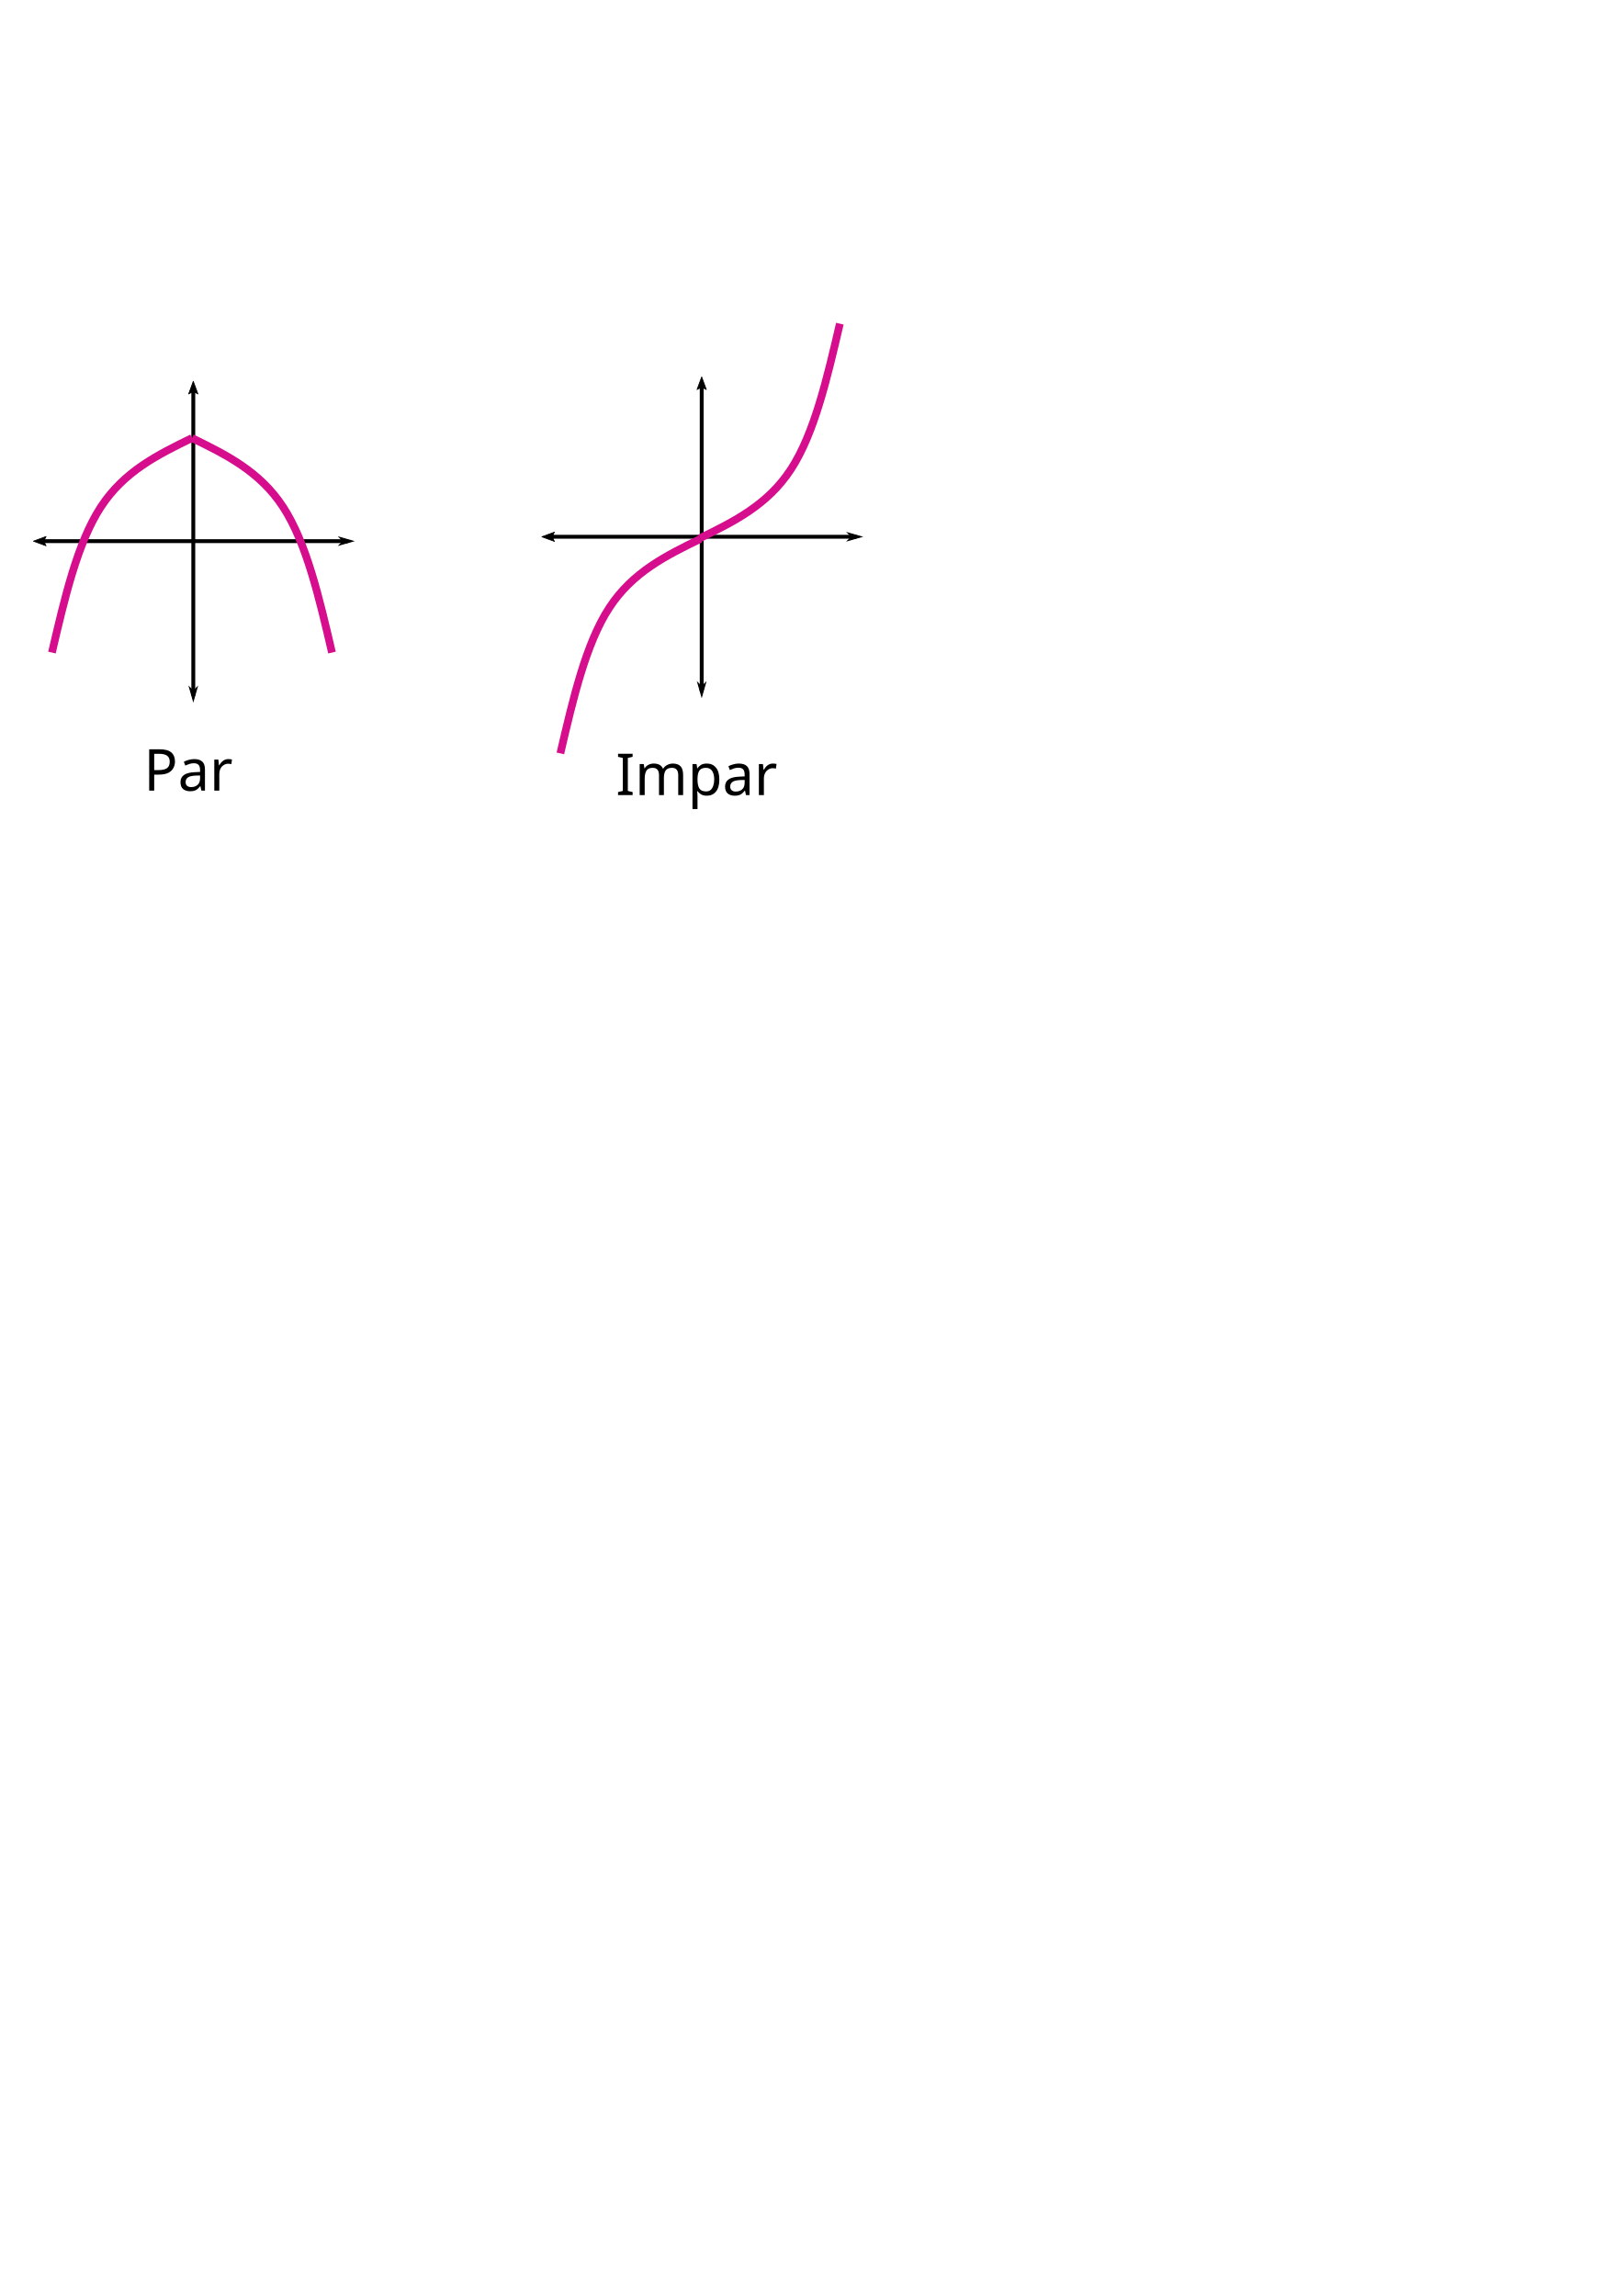
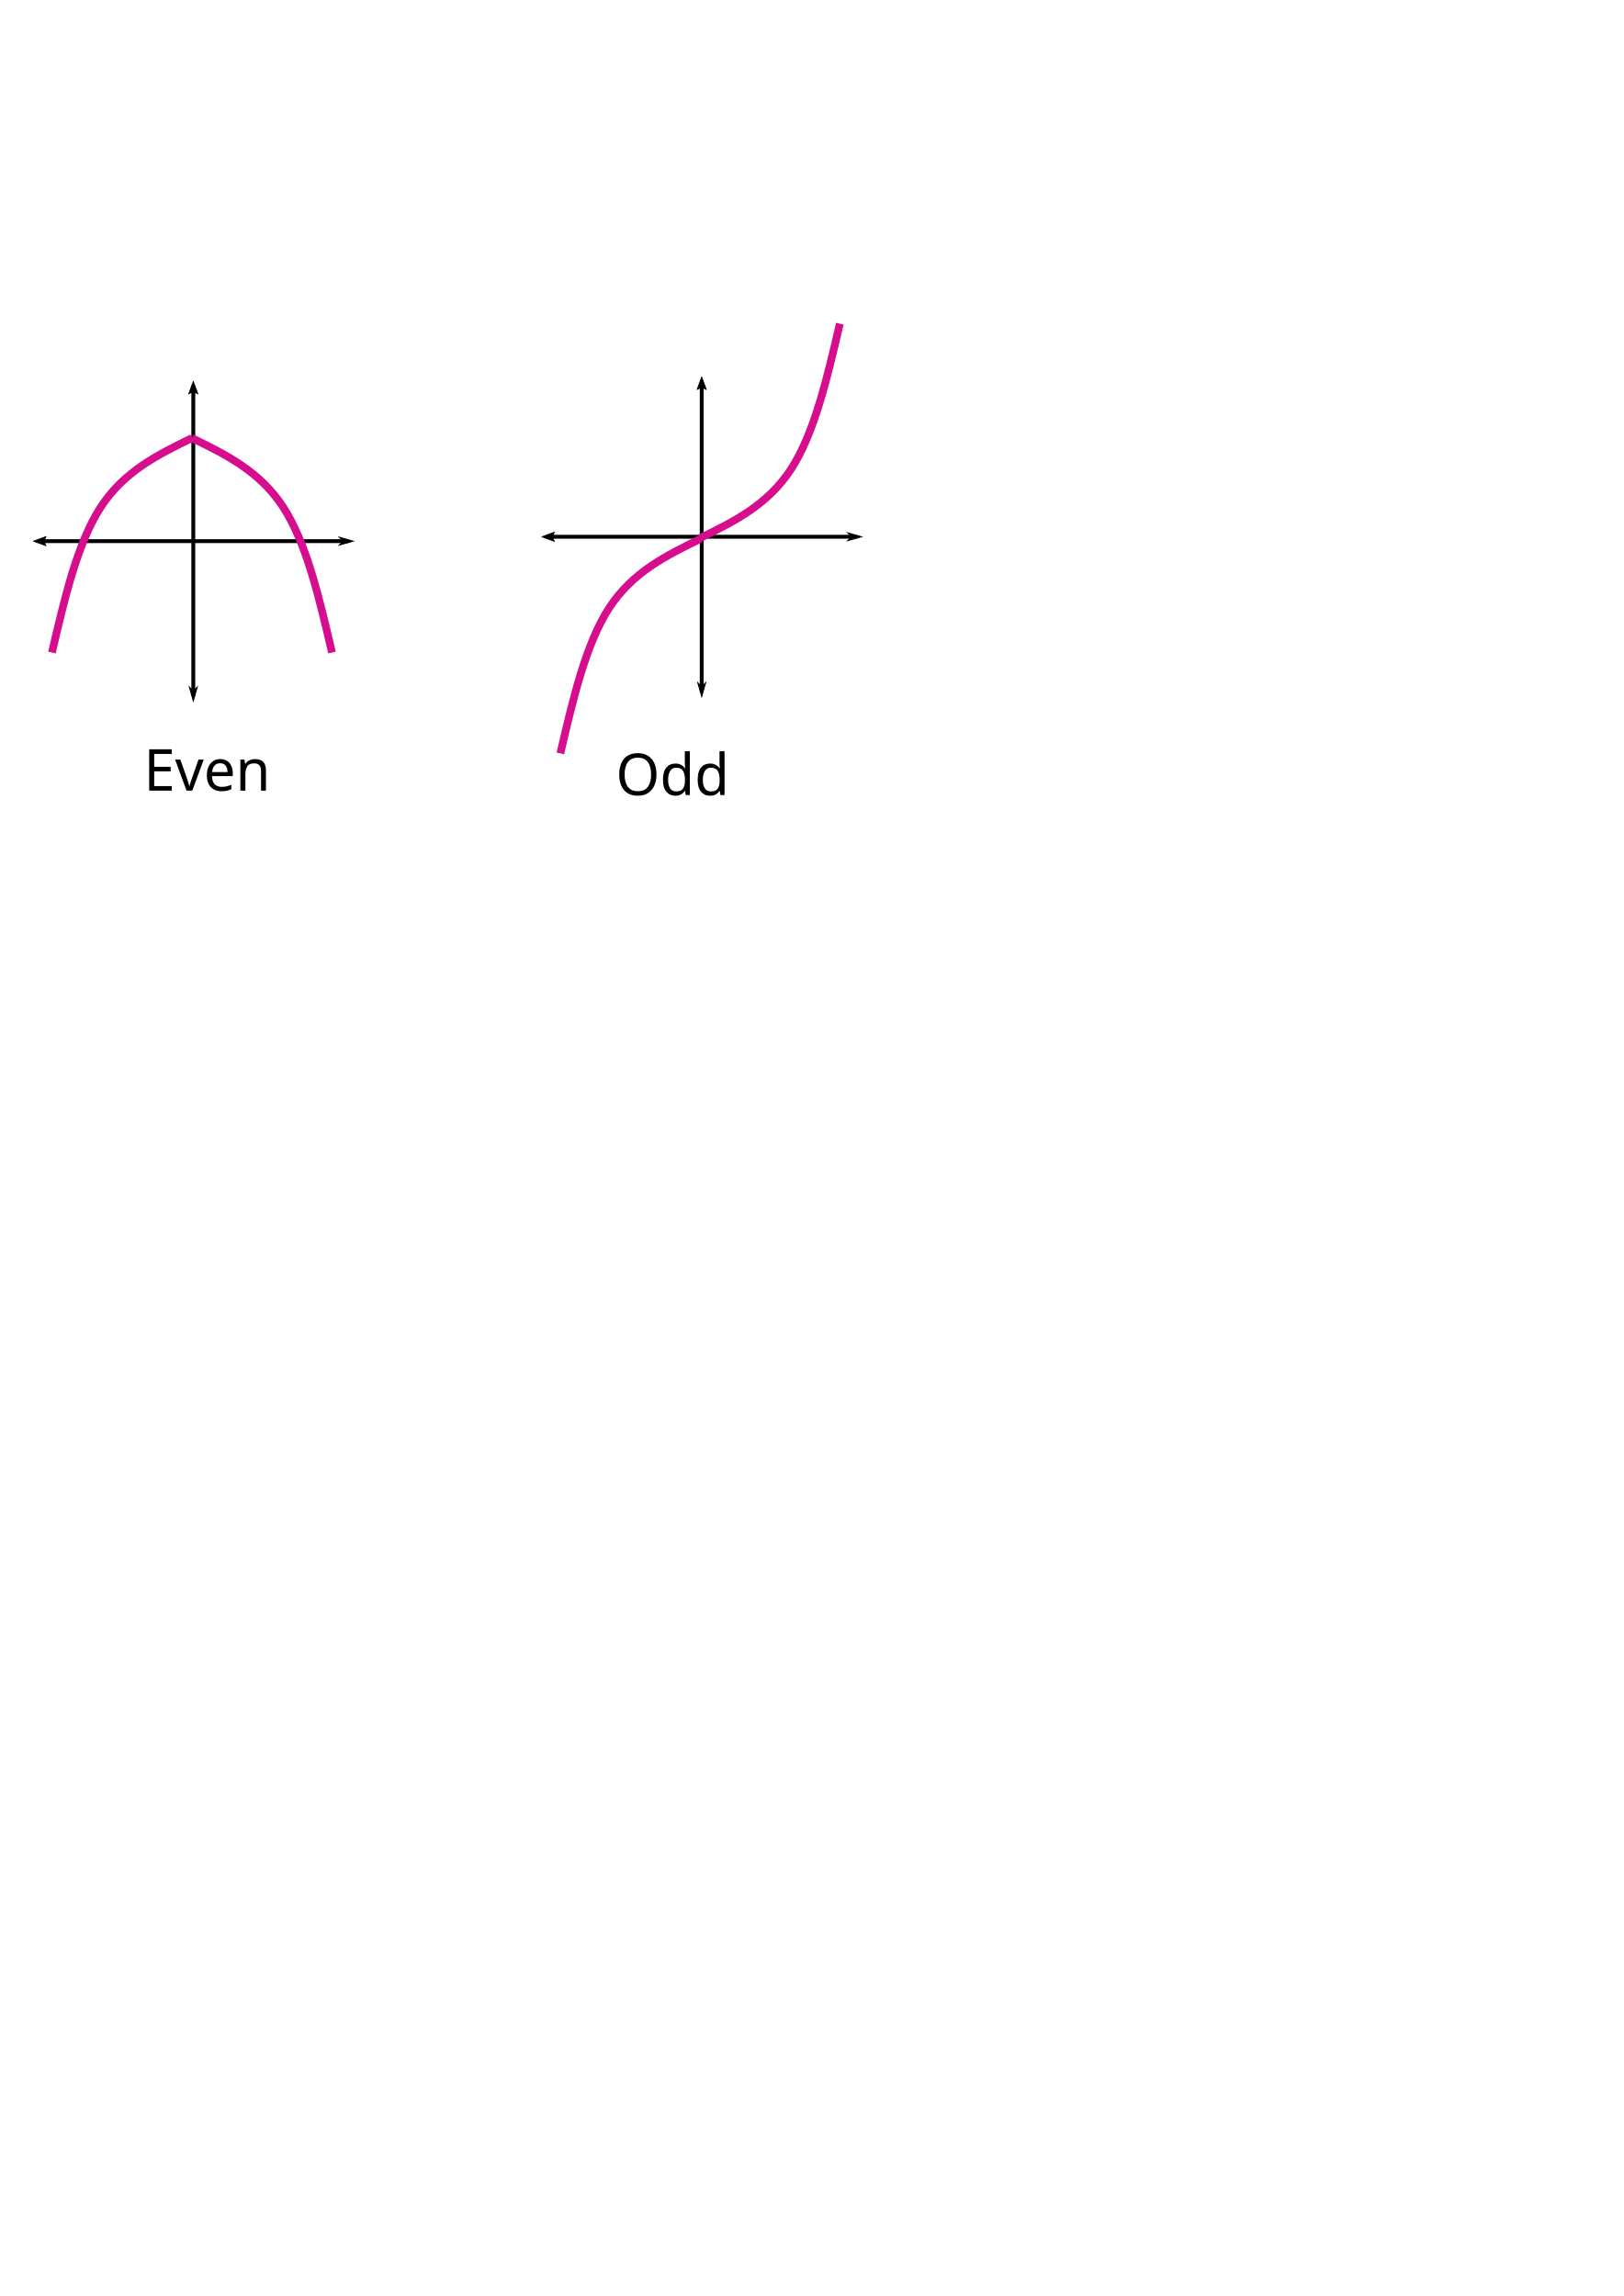
<svg xmlns="http://www.w3.org/2000/svg" width="210mm" height="297mm" viewBox="0 0 210 297" version="1.1" id="svg5">
  <defs id="defs2">
    <marker style="overflow:visible" id="Arrow2Sstart" refX="0.0" refY="0.0" orient="auto">
      <path transform="scale(0.3) translate(-2.3,0)" d="M 8.719,4.034 L -2.207,0.016 L 8.719,-4.002 C 6.973,-1.63 6.983,1.616 8.719,4.034 z " style="stroke:context-stroke;fill-rule:evenodd;fill:context-stroke;stroke-width:0.625;stroke-linejoin:round" id="path1184" />
    </marker>
    <marker style="overflow:visible;" id="Arrow1Send" refX="0.0" refY="0.0" orient="auto">
      <path transform="scale(0.2) rotate(180) translate(6,0)" style="fill-rule:evenodd;fill:context-stroke;stroke:context-stroke;stroke-width:1.0pt;" d="M 0.0,0.0 L 5.0,-5.0 L -12.5,0.0 L 5.0,5.0 L 0.0,0.0 z " id="path1169" />
    </marker>
    <marker style="overflow:visible;" id="Arrow1Mend" refX="0.0" refY="0.0" orient="auto">
      <path transform="scale(0.4) rotate(180) translate(10,0)" style="fill-rule:evenodd;fill:context-stroke;stroke:context-stroke;stroke-width:1.0pt;" d="M 0.0,0.0 L 5.0,-5.0 L -12.5,0.0 L 5.0,5.0 L 0.0,0.0 z " id="path1163" />
    </marker>
    <marker style="overflow:visible" id="Arrow1Mstart" refX="0.0" refY="0.0" orient="auto">
      <path transform="scale(0.4) translate(10,0)" style="fill-rule:evenodd;fill:context-stroke;stroke:context-stroke;stroke-width:1.0pt" d="M 0.0,0.0 L 5.0,-5.0 L -12.5,0.0 L 5.0,5.0 L 0.0,0.0 z " id="path1160" />
    </marker>
    <marker style="overflow:visible" id="Arrow2Sstart-8" refX="0" refY="0" orient="auto">
      <path transform="matrix(0.3,0,0,0.3,-0.69,0)" d="M 8.719,4.034 -2.207,0.016 8.719,-4.002 c -1.745,2.372 -1.735,5.617 -6e-7,8.035 z" style="fill:context-stroke;fill-rule:evenodd;stroke:context-stroke;stroke-width:0.625;stroke-linejoin:round" id="path1184-5" />
    </marker>
    <marker style="overflow:visible" id="Arrow1Send-4" refX="0" refY="0" orient="auto">
      <path transform="matrix(-0.2,0,0,-0.2,-1.2,0)" style="fill:context-stroke;fill-rule:evenodd;stroke:context-stroke;stroke-width:1pt" d="M 0,0 5,-5 -12.5,0 5,5 Z" id="path1169-8" />
    </marker>
    <marker style="overflow:visible" id="marker1458" refX="0" refY="0" orient="auto">
      <path transform="matrix(0.3,0,0,0.3,-0.69,0)" d="M 8.719,4.034 -2.207,0.016 8.719,-4.002 c -1.745,2.372 -1.735,5.617 -6e-7,8.035 z" style="fill:context-stroke;fill-rule:evenodd;stroke:context-stroke;stroke-width:0.625;stroke-linejoin:round" id="path1456" />
    </marker>
    <marker style="overflow:visible" id="marker1462" refX="0" refY="0" orient="auto">
      <path transform="matrix(-0.2,0,0,-0.2,-1.2,0)" style="fill:context-stroke;fill-rule:evenodd;stroke:context-stroke;stroke-width:1pt" d="M 0,0 5,-5 -12.5,0 5,5 Z" id="path1460" />
    </marker>
    <marker style="overflow:visible" id="Arrow2Sstart-8-6" refX="0" refY="0" orient="auto">
      <path transform="matrix(0.3,0,0,0.3,-0.69,0)" d="M 8.719,4.034 -2.207,0.016 8.719,-4.002 c -1.745,2.372 -1.735,5.617 -6e-7,8.035 z" style="fill:context-stroke;fill-rule:evenodd;stroke:context-stroke;stroke-width:0.625;stroke-linejoin:round" id="path1184-5-8" />
    </marker>
    <marker style="overflow:visible" id="Arrow1Send-4-5" refX="0" refY="0" orient="auto">
      <path transform="matrix(-0.2,0,0,-0.2,-1.2,0)" style="fill:context-stroke;fill-rule:evenodd;stroke:context-stroke;stroke-width:1pt" d="M 0,0 5,-5 -12.5,0 5,5 Z" id="path1169-8-0" />
    </marker>
    <marker style="overflow:visible" id="marker1545" refX="0" refY="0" orient="auto">
      <path transform="matrix(0.3,0,0,0.3,-0.69,0)" d="M 8.719,4.034 -2.207,0.016 8.719,-4.002 c -1.745,2.372 -1.735,5.617 -6e-7,8.035 z" style="fill:context-stroke;fill-rule:evenodd;stroke:context-stroke;stroke-width:0.625;stroke-linejoin:round" id="path1543" />
    </marker>
    <marker style="overflow:visible" id="marker1549" refX="0" refY="0" orient="auto">
      <path transform="matrix(-0.2,0,0,-0.2,-1.2,0)" style="fill:context-stroke;fill-rule:evenodd;stroke:context-stroke;stroke-width:1pt" d="M 0,0 5,-5 -12.5,0 5,5 Z" id="path1547" />
    </marker>
    <marker style="overflow:visible" id="Arrow2Sstart-8-6-2" refX="0" refY="0" orient="auto">
      <path transform="matrix(0.3,0,0,0.3,-0.69,0)" d="M 8.719,4.034 -2.207,0.016 8.719,-4.002 c -1.745,2.372 -1.735,5.617 -6e-7,8.035 z" style="fill:context-stroke;fill-rule:evenodd;stroke:context-stroke;stroke-width:0.625;stroke-linejoin:round" id="path1184-5-8-2" />
    </marker>
    <marker style="overflow:visible" id="Arrow1Send-4-5-2" refX="0" refY="0" orient="auto">
      <path transform="matrix(-0.2,0,0,-0.2,-1.2,0)" style="fill:context-stroke;fill-rule:evenodd;stroke:context-stroke;stroke-width:1pt" d="M 0,0 5,-5 -12.5,0 5,5 Z" id="path1169-8-0-6" />
    </marker>
    <marker style="overflow:visible" id="marker1632" refX="0" refY="0" orient="auto">
      <path transform="matrix(0.3,0,0,0.3,-0.69,0)" d="M 8.719,4.034 -2.207,0.016 8.719,-4.002 c -1.745,2.372 -1.735,5.617 -6e-7,8.035 z" style="fill:context-stroke;fill-rule:evenodd;stroke:context-stroke;stroke-width:0.625;stroke-linejoin:round" id="path1630" />
    </marker>
    <marker style="overflow:visible" id="marker1636" refX="0" refY="0" orient="auto">
      <path transform="matrix(-0.2,0,0,-0.2,-1.2,0)" style="fill:context-stroke;fill-rule:evenodd;stroke:context-stroke;stroke-width:1pt" d="M 0,0 5,-5 -12.5,0 5,5 Z" id="path1634" />
    </marker>
  </defs>
  <g id="layer1">
    <path style="fill:none;stroke:#000000;stroke-width:0.5;stroke-linecap:butt;stroke-linejoin:miter;stroke-miterlimit:4;stroke-dasharray:none;stroke-opacity:1;marker-start:url(#Arrow2Sstart);marker-end:url(#Arrow1Send)" d="M 25,50 V 90" id="path857" />
    <path style="fill:none;stroke:#000000;stroke-width:0.5;stroke-linecap:butt;stroke-linejoin:miter;stroke-miterlimit:4;stroke-dasharray:none;stroke-opacity:1;marker-start:url(#Arrow2Sstart);marker-end:url(#Arrow1Send)" d="M 5,70 H 45" id="path859" />
    <path style="fill:none;stroke:#000000;stroke-width:0.5;stroke-linecap:butt;stroke-linejoin:miter;stroke-miterlimit:4;stroke-dasharray:none;stroke-opacity:1;marker-start:url(#Arrow2Sstart-8);marker-end:url(#Arrow1Send-4)" d="m 90.754,49.432 v 40" id="path857-8" />
    <path style="fill:none;stroke:#000000;stroke-width:0.5;stroke-linecap:butt;stroke-linejoin:miter;stroke-miterlimit:4;stroke-dasharray:none;stroke-opacity:1;marker-start:url(#Arrow2Sstart-8);marker-end:url(#Arrow1Send-4)" d="M 70.754,69.432 H 110.754" id="path859-3" />
    <text xml:space="preserve" style="font-style:normal;font-variant:normal;font-weight:normal;font-stretch:normal;font-size:7.392px;line-height:1.25;font-family:sans-serif;-inkscape-font-specification:'sans-serif, Normal';font-variant-ligatures:normal;font-variant-caps:normal;font-variant-numeric:normal;font-variant-east-asian:normal;fill:#000000;fill-opacity:1;stroke:none;stroke-width:0.185" x="18.813" y="101.038" id="text4866" transform="scale(0.9879364,1.012211)">
-       <tspan id="tspan3064" x="18.813" y="101.038">Par</tspan>
+       <tspan id="tspan3064" x="18.813" y="101.038">Even</tspan>
      <tspan id="tspan3066" x="18.813" y="110.277" />
    </text>
    <text xml:space="preserve" style="font-style:normal;font-variant:normal;font-weight:normal;font-stretch:normal;font-size:7.392px;line-height:1.25;font-family:sans-serif;-inkscape-font-specification:'sans-serif, Normal';font-variant-ligatures:normal;font-variant-caps:normal;font-variant-numeric:normal;font-variant-east-asian:normal;fill:#000000;fill-opacity:1;stroke:none;stroke-width:0.185" x="80.612" y="101.608" id="text4866-7" transform="scale(0.9879364,1.012211)">
-       <tspan id="tspan3118" x="80.612" y="101.608">Impar</tspan>
+       <tspan id="tspan3118" x="80.612" y="101.608">Odd</tspan>
      <tspan id="tspan3120" x="80.612" y="110.848" />
    </text>
    <path style="fill:none;stroke:#d60d8c;stroke-width:1;stroke-linecap:butt;stroke-linejoin:miter;stroke-miterlimit:4;stroke-dasharray:none;stroke-opacity:1" d="m 6.718,84.413 c 1.655,-7.107 3.31,-14.215 6.329,-18.84 3.018,-4.625 7.4,-6.767 11.781,-8.909" id="path2315" />
    <path style="fill:none;stroke:#d60d8c;stroke-width:1;stroke-linecap:butt;stroke-linejoin:miter;stroke-miterlimit:4;stroke-dasharray:none;stroke-opacity:1" d="m 72.473,97.456 c 1.655,-7.107 3.31,-14.215 6.329,-18.84 3.018,-4.625 7.4,-6.767 11.781,-8.909" id="path2315-3" />
    <path style="fill:none;stroke:#d60d8c;stroke-width:1;stroke-linecap:butt;stroke-linejoin:miter;stroke-miterlimit:4;stroke-dasharray:none;stroke-opacity:1" d="m 108.621,41.87 c -1.655,7.107 -3.31,14.215 -6.329,18.84 -3.018,4.625 -7.4,6.767 -11.781,8.909" id="path2315-3-7" />
    <path style="fill:none;stroke:#d60d8c;stroke-width:1;stroke-linecap:butt;stroke-linejoin:miter;stroke-miterlimit:4;stroke-dasharray:none;stroke-opacity:1" d="M 42.937,84.413 C 41.282,77.306 39.627,70.198 36.608,65.574 33.59,60.949 29.209,58.807 24.827,56.665" id="path2315-0" />
  </g>
</svg>
